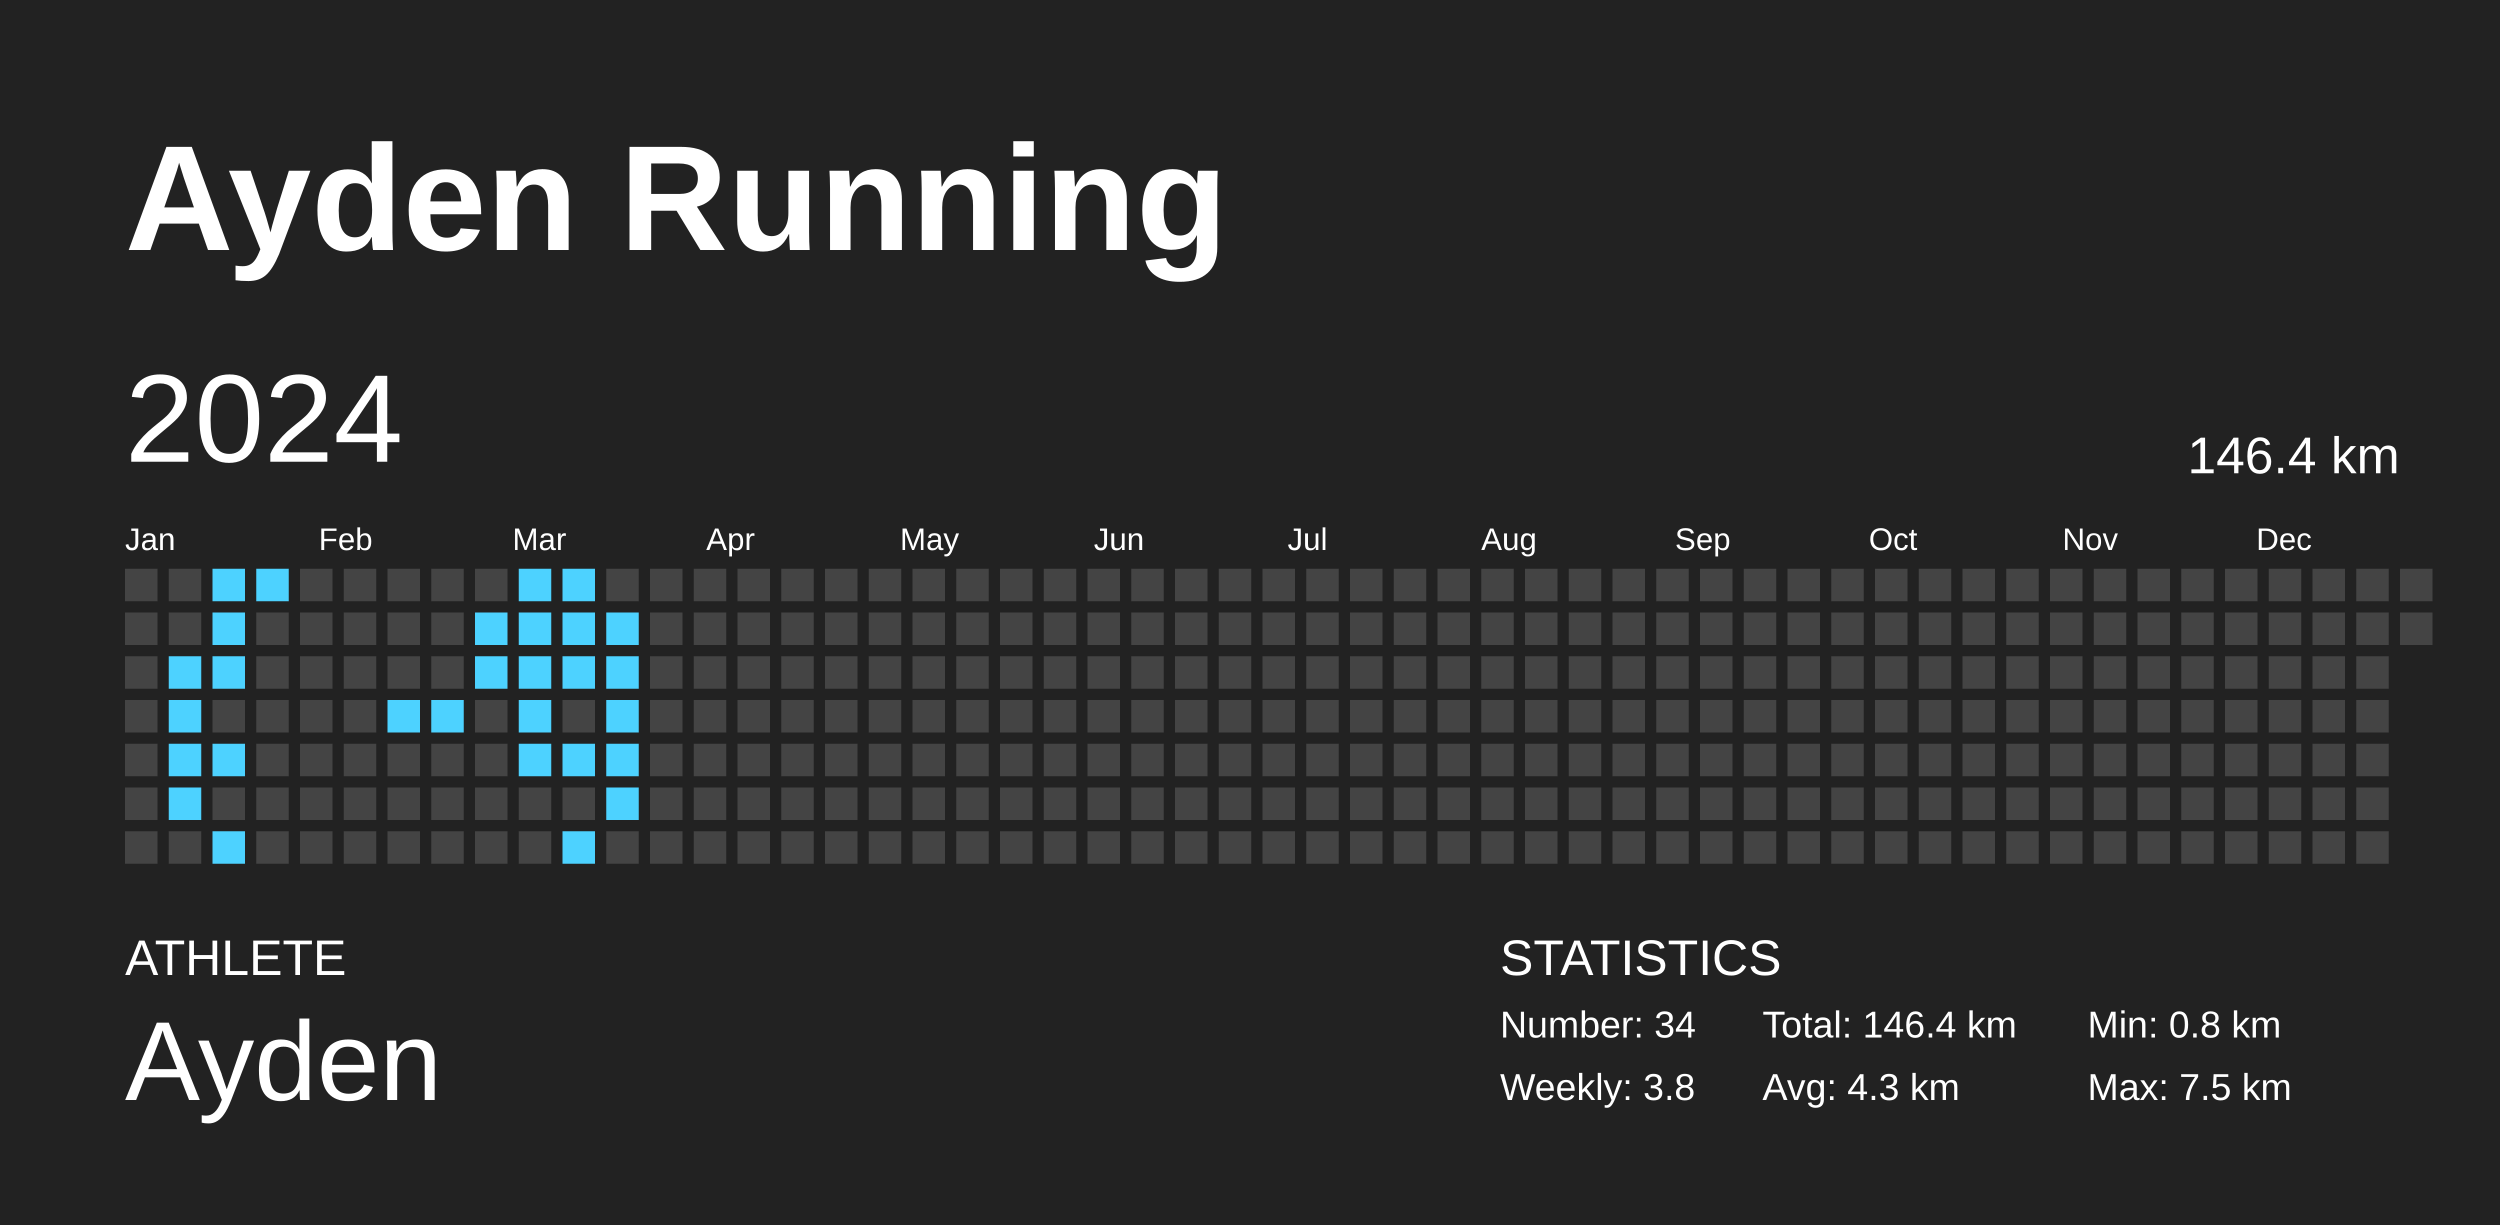
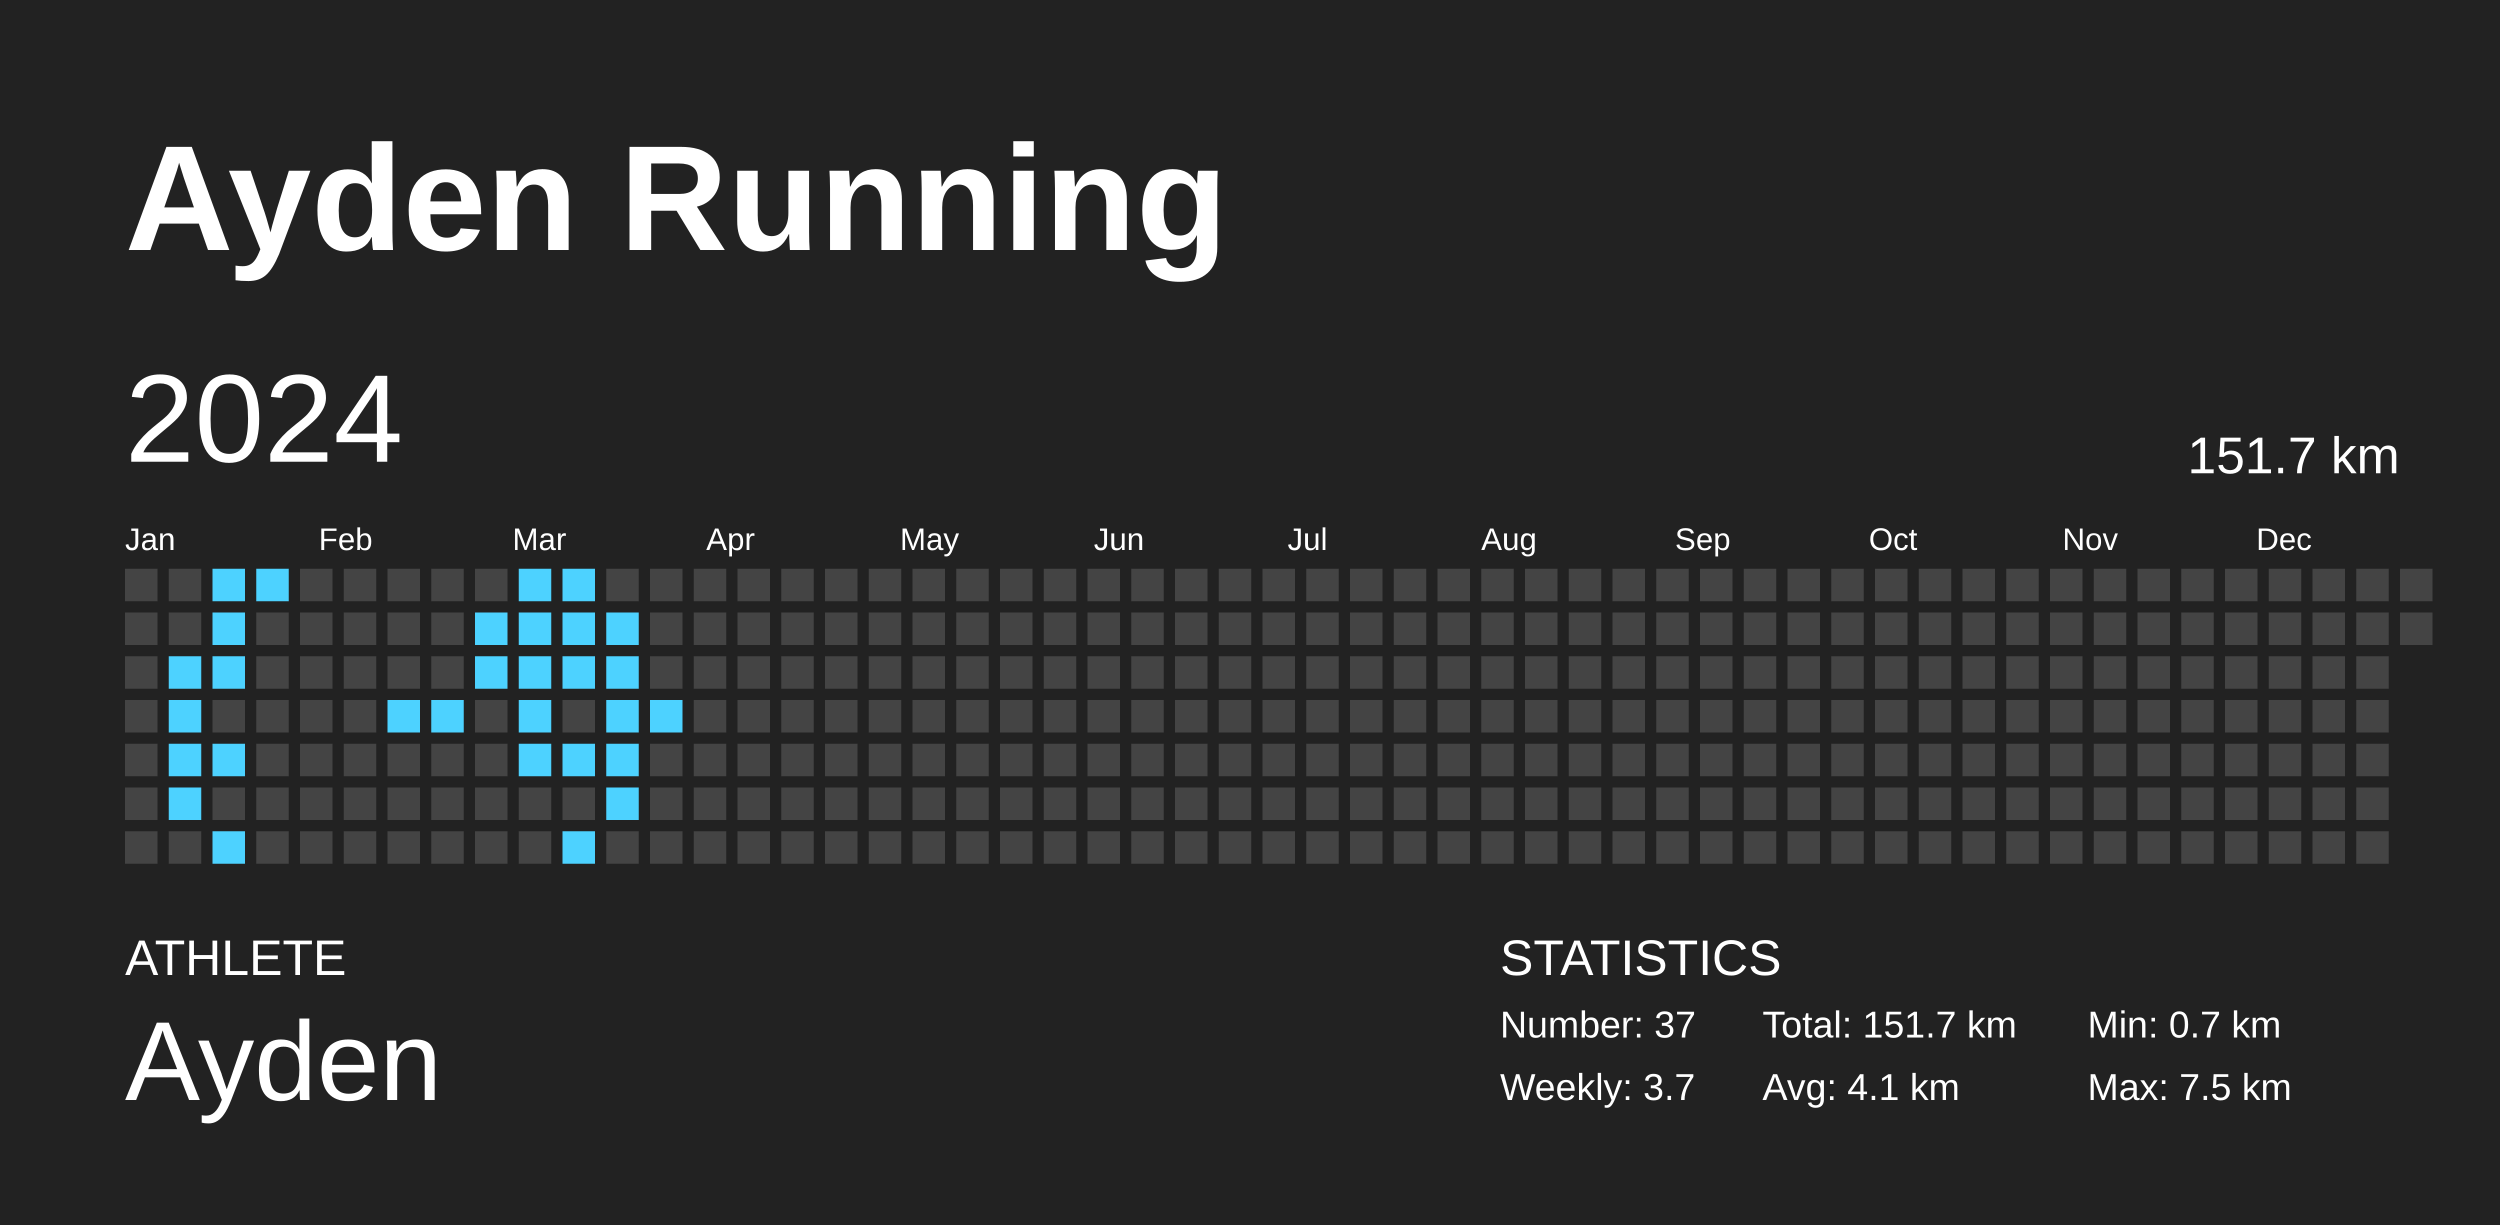
<svg xmlns="http://www.w3.org/2000/svg" baseProfile="full" height="98mm" version="1.1" viewBox="0,0,200,98" width="200mm">
  <defs />
  <rect fill="#222222" height="98" width="200" x="0" y="0" />
  <text fill="#FFFFFF" style="font-size:12px; font-family:Arial; font-weight:bold;" x="10" y="20">Ayden Running</text>
  <text fill="#FFFFFF" style="font-size:4px; font-family:Arial" x="10" y="78">ATHLETE</text>
  <text fill="#FFFFFF" style="font-size:9px; font-family:Arial" x="10" y="88">Ayden</text>
  <text fill="#FFFFFF" style="font-size:4px; font-family:Arial" x="120" y="78">STATISTICS</text>
-   <text fill="#FFFFFF" style="font-size:3px; font-family:Arial" x="120" y="83">Number: 34</text>
-   <text fill="#FFFFFF" style="font-size:3px; font-family:Arial" x="120" y="88">Weekly: 3.8</text>
-   <text fill="#FFFFFF" style="font-size:3px; font-family:Arial" x="141" y="83">Total: 146.4 km</text>
-   <text fill="#FFFFFF" style="font-size:3px; font-family:Arial" x="141" y="88">Avg: 4.3 km</text>
-   <text fill="#FFFFFF" style="font-size:3px; font-family:Arial" x="167" y="83">Min: 0.8 km</text>
+   <text fill="#FFFFFF" style="font-size:3px; font-family:Arial" x="120" y="83">Number: 37</text>
+   <text fill="#FFFFFF" style="font-size:3px; font-family:Arial" x="120" y="88">Weekly: 3.7</text>
+   <text fill="#FFFFFF" style="font-size:3px; font-family:Arial" x="141" y="83">Total: 151.7 km</text>
+   <text fill="#FFFFFF" style="font-size:3px; font-family:Arial" x="141" y="88">Avg: 4.1 km</text>
+   <text fill="#FFFFFF" style="font-size:3px; font-family:Arial" x="167" y="83">Min: 0.7 km</text>
  <text fill="#FFFFFF" style="font-size:3px; font-family:Arial" x="167" y="88">Max: 7.5 km</text>
  <text dominant-baseline="hanging" fill="#FFFFFF" style="font-size:10.0px; font-family:Arial;" x="10" y="30">2024</text>
-   <text dominant-baseline="hanging" fill="#FFFFFF" style="font-size:4.125px; font-family:Arial;" x="175" y="35">146.4 km</text>
+   <text dominant-baseline="hanging" fill="#FFFFFF" style="font-size:4.125px; font-family:Arial;" x="175" y="35">151.7 km</text>
  <text fill="#FFFFFF" style="font-size:2.5px; font-family:Arial" x="10.0" y="44">Jan</text>
  <text fill="#FFFFFF" style="font-size:2.5px; font-family:Arial" x="25.5" y="44">Feb</text>
  <text fill="#FFFFFF" style="font-size:2.5px; font-family:Arial" x="41.0" y="44">Mar</text>
  <text fill="#FFFFFF" style="font-size:2.5px; font-family:Arial" x="56.5" y="44">Apr</text>
  <text fill="#FFFFFF" style="font-size:2.5px; font-family:Arial" x="72.0" y="44">May</text>
  <text fill="#FFFFFF" style="font-size:2.5px; font-family:Arial" x="87.5" y="44">Jun</text>
  <text fill="#FFFFFF" style="font-size:2.5px; font-family:Arial" x="103.0" y="44">Jul</text>
  <text fill="#FFFFFF" style="font-size:2.5px; font-family:Arial" x="118.5" y="44">Aug</text>
  <text fill="#FFFFFF" style="font-size:2.5px; font-family:Arial" x="134.0" y="44">Sep</text>
  <text fill="#FFFFFF" style="font-size:2.5px; font-family:Arial" x="149.5" y="44">Oct</text>
  <text fill="#FFFFFF" style="font-size:2.5px; font-family:Arial" x="165.0" y="44">Nov</text>
  <text fill="#FFFFFF" style="font-size:2.5px; font-family:Arial" x="180.5" y="44">Dec</text>
  <rect fill="#444444" height="2.6" width="2.6" x="10.0" y="45.5" />
  <rect fill="#444444" height="2.6" width="2.6" x="10.0" y="49.0" />
  <rect fill="#444444" height="2.6" width="2.6" x="10.0" y="52.5" />
  <rect fill="#444444" height="2.6" width="2.6" x="10.0" y="56.0" />
  <rect fill="#444444" height="2.6" width="2.6" x="10.0" y="59.5" />
  <rect fill="#444444" height="2.6" width="2.6" x="10.0" y="63.0" />
  <rect fill="#444444" height="2.6" width="2.6" x="10.0" y="66.5" />
  <rect fill="#444444" height="2.6" width="2.6" x="13.5" y="45.5" />
  <rect fill="#444444" height="2.6" width="2.6" x="13.5" y="49.0" />
  <rect fill="#4dd2ff" height="2.6" width="2.6" x="13.5" y="52.5" />
  <rect fill="#4dd2ff" height="2.6" width="2.6" x="13.5" y="56.0" />
  <rect fill="#4dd2ff" height="2.6" width="2.6" x="13.5" y="59.5" />
  <rect fill="#4dd2ff" height="2.6" width="2.6" x="13.5" y="63.0" />
  <rect fill="#444444" height="2.6" width="2.6" x="13.5" y="66.5" />
  <rect fill="#4dd2ff" height="2.6" width="2.6" x="17.0" y="45.5" />
  <rect fill="#4dd2ff" height="2.6" width="2.6" x="17.0" y="49.0" />
  <rect fill="#4dd2ff" height="2.6" width="2.6" x="17.0" y="52.5" />
  <rect fill="#444444" height="2.6" width="2.6" x="17.0" y="56.0" />
  <rect fill="#4dd2ff" height="2.6" width="2.6" x="17.0" y="59.5" />
  <rect fill="#444444" height="2.6" width="2.6" x="17.0" y="63.0" />
  <rect fill="#4dd2ff" height="2.6" width="2.6" x="17.0" y="66.5" />
  <rect fill="#4dd2ff" height="2.6" width="2.6" x="20.5" y="45.5" />
  <rect fill="#444444" height="2.6" width="2.6" x="20.5" y="49.0" />
  <rect fill="#444444" height="2.6" width="2.6" x="20.5" y="52.5" />
  <rect fill="#444444" height="2.6" width="2.6" x="20.5" y="56.0" />
  <rect fill="#444444" height="2.6" width="2.6" x="20.5" y="59.5" />
  <rect fill="#444444" height="2.6" width="2.6" x="20.5" y="63.0" />
  <rect fill="#444444" height="2.6" width="2.6" x="20.5" y="66.5" />
  <rect fill="#444444" height="2.6" width="2.6" x="24.0" y="45.5" />
  <rect fill="#444444" height="2.6" width="2.6" x="24.0" y="49.0" />
  <rect fill="#444444" height="2.6" width="2.6" x="24.0" y="52.5" />
  <rect fill="#444444" height="2.6" width="2.6" x="24.0" y="56.0" />
  <rect fill="#444444" height="2.6" width="2.6" x="24.0" y="59.5" />
  <rect fill="#444444" height="2.6" width="2.6" x="24.0" y="63.0" />
  <rect fill="#444444" height="2.6" width="2.6" x="24.0" y="66.5" />
  <rect fill="#444444" height="2.6" width="2.6" x="27.5" y="45.5" />
  <rect fill="#444444" height="2.6" width="2.6" x="27.5" y="49.0" />
  <rect fill="#444444" height="2.6" width="2.6" x="27.5" y="52.5" />
  <rect fill="#444444" height="2.6" width="2.6" x="27.5" y="56.0" />
  <rect fill="#444444" height="2.6" width="2.6" x="27.5" y="59.5" />
  <rect fill="#444444" height="2.6" width="2.6" x="27.5" y="63.0" />
  <rect fill="#444444" height="2.6" width="2.6" x="27.5" y="66.5" />
  <rect fill="#444444" height="2.6" width="2.6" x="31.0" y="45.5" />
  <rect fill="#444444" height="2.6" width="2.6" x="31.0" y="49.0" />
  <rect fill="#444444" height="2.6" width="2.6" x="31.0" y="52.5" />
  <rect fill="#4dd2ff" height="2.6" width="2.6" x="31.0" y="56.0" />
  <rect fill="#444444" height="2.6" width="2.6" x="31.0" y="59.5" />
  <rect fill="#444444" height="2.6" width="2.6" x="31.0" y="63.0" />
  <rect fill="#444444" height="2.6" width="2.6" x="31.0" y="66.5" />
  <rect fill="#444444" height="2.6" width="2.6" x="34.5" y="45.5" />
  <rect fill="#444444" height="2.6" width="2.6" x="34.5" y="49.0" />
  <rect fill="#444444" height="2.6" width="2.6" x="34.5" y="52.5" />
  <rect fill="#4dd2ff" height="2.6" width="2.6" x="34.5" y="56.0" />
  <rect fill="#444444" height="2.6" width="2.6" x="34.5" y="59.5" />
  <rect fill="#444444" height="2.6" width="2.6" x="34.5" y="63.0" />
  <rect fill="#444444" height="2.6" width="2.6" x="34.5" y="66.5" />
  <rect fill="#444444" height="2.6" width="2.6" x="38.0" y="45.5" />
  <rect fill="#4dd2ff" height="2.6" width="2.6" x="38.0" y="49.0" />
  <rect fill="#4dd2ff" height="2.6" width="2.6" x="38.0" y="52.5" />
  <rect fill="#444444" height="2.6" width="2.6" x="38.0" y="56.0" />
  <rect fill="#444444" height="2.6" width="2.6" x="38.0" y="59.5" />
  <rect fill="#444444" height="2.6" width="2.6" x="38.0" y="63.0" />
  <rect fill="#444444" height="2.6" width="2.6" x="38.0" y="66.5" />
  <rect fill="#4dd2ff" height="2.6" width="2.6" x="41.5" y="45.5" />
  <rect fill="#4dd2ff" height="2.6" width="2.6" x="41.5" y="49.0" />
  <rect fill="#4dd2ff" height="2.6" width="2.6" x="41.5" y="52.5" />
  <rect fill="#4dd2ff" height="2.6" width="2.6" x="41.5" y="56.0" />
  <rect fill="#4dd2ff" height="2.6" width="2.6" x="41.5" y="59.5" />
  <rect fill="#444444" height="2.6" width="2.6" x="41.5" y="63.0" />
  <rect fill="#444444" height="2.6" width="2.6" x="41.5" y="66.5" />
  <rect fill="#4dd2ff" height="2.6" width="2.6" x="45.0" y="45.5" />
  <rect fill="#4dd2ff" height="2.6" width="2.6" x="45.0" y="49.0" />
  <rect fill="#4dd2ff" height="2.6" width="2.6" x="45.0" y="52.5" />
  <rect fill="#444444" height="2.6" width="2.6" x="45.0" y="56.0" />
  <rect fill="#4dd2ff" height="2.6" width="2.6" x="45.0" y="59.5" />
  <rect fill="#444444" height="2.6" width="2.6" x="45.0" y="63.0" />
  <rect fill="#4dd2ff" height="2.6" width="2.6" x="45.0" y="66.5" />
  <rect fill="#444444" height="2.6" width="2.6" x="48.5" y="45.5" />
  <rect fill="#4dd2ff" height="2.6" width="2.6" x="48.5" y="49.0" />
  <rect fill="#4dd2ff" height="2.6" width="2.6" x="48.5" y="52.5" />
  <rect fill="#4dd2ff" height="2.6" width="2.6" x="48.5" y="56.0" />
  <rect fill="#4dd2ff" height="2.6" width="2.6" x="48.5" y="59.5" />
  <rect fill="#4dd2ff" height="2.6" width="2.6" x="48.5" y="63.0" />
  <rect fill="#444444" height="2.6" width="2.6" x="48.5" y="66.5" />
  <rect fill="#444444" height="2.6" width="2.6" x="52.0" y="45.5" />
  <rect fill="#444444" height="2.6" width="2.6" x="52.0" y="49.0" />
  <rect fill="#444444" height="2.6" width="2.6" x="52.0" y="52.5" />
-   <rect fill="#444444" height="2.6" width="2.6" x="52.0" y="56.0" />
+   <rect fill="#4dd2ff" height="2.6" width="2.6" x="52.0" y="56.0" />
  <rect fill="#444444" height="2.6" width="2.6" x="52.0" y="59.5" />
  <rect fill="#444444" height="2.6" width="2.6" x="52.0" y="63.0" />
  <rect fill="#444444" height="2.6" width="2.6" x="52.0" y="66.5" />
  <rect fill="#444444" height="2.6" width="2.6" x="55.5" y="45.5" />
  <rect fill="#444444" height="2.6" width="2.6" x="55.5" y="49.0" />
  <rect fill="#444444" height="2.6" width="2.6" x="55.5" y="52.5" />
  <rect fill="#444444" height="2.6" width="2.6" x="55.5" y="56.0" />
  <rect fill="#444444" height="2.6" width="2.6" x="55.5" y="59.5" />
  <rect fill="#444444" height="2.6" width="2.6" x="55.5" y="63.0" />
  <rect fill="#444444" height="2.6" width="2.6" x="55.5" y="66.5" />
  <rect fill="#444444" height="2.6" width="2.6" x="59.0" y="45.5" />
  <rect fill="#444444" height="2.6" width="2.6" x="59.0" y="49.0" />
  <rect fill="#444444" height="2.6" width="2.6" x="59.0" y="52.5" />
  <rect fill="#444444" height="2.6" width="2.6" x="59.0" y="56.0" />
  <rect fill="#444444" height="2.6" width="2.6" x="59.0" y="59.5" />
  <rect fill="#444444" height="2.6" width="2.6" x="59.0" y="63.0" />
  <rect fill="#444444" height="2.6" width="2.6" x="59.0" y="66.5" />
  <rect fill="#444444" height="2.6" width="2.6" x="62.5" y="45.5" />
  <rect fill="#444444" height="2.6" width="2.6" x="62.5" y="49.0" />
  <rect fill="#444444" height="2.6" width="2.6" x="62.5" y="52.5" />
  <rect fill="#444444" height="2.6" width="2.6" x="62.5" y="56.0" />
  <rect fill="#444444" height="2.6" width="2.6" x="62.5" y="59.5" />
  <rect fill="#444444" height="2.6" width="2.6" x="62.5" y="63.0" />
  <rect fill="#444444" height="2.6" width="2.6" x="62.5" y="66.5" />
  <rect fill="#444444" height="2.6" width="2.6" x="66.0" y="45.5" />
  <rect fill="#444444" height="2.6" width="2.6" x="66.0" y="49.0" />
  <rect fill="#444444" height="2.6" width="2.6" x="66.0" y="52.5" />
  <rect fill="#444444" height="2.6" width="2.6" x="66.0" y="56.0" />
  <rect fill="#444444" height="2.6" width="2.6" x="66.0" y="59.5" />
  <rect fill="#444444" height="2.6" width="2.6" x="66.0" y="63.0" />
  <rect fill="#444444" height="2.6" width="2.6" x="66.0" y="66.5" />
  <rect fill="#444444" height="2.6" width="2.6" x="69.5" y="45.5" />
  <rect fill="#444444" height="2.6" width="2.6" x="69.5" y="49.0" />
  <rect fill="#444444" height="2.6" width="2.6" x="69.5" y="52.5" />
  <rect fill="#444444" height="2.6" width="2.6" x="69.5" y="56.0" />
  <rect fill="#444444" height="2.6" width="2.6" x="69.5" y="59.5" />
  <rect fill="#444444" height="2.6" width="2.6" x="69.5" y="63.0" />
  <rect fill="#444444" height="2.6" width="2.6" x="69.5" y="66.5" />
  <rect fill="#444444" height="2.6" width="2.6" x="73.0" y="45.5" />
  <rect fill="#444444" height="2.6" width="2.6" x="73.0" y="49.0" />
  <rect fill="#444444" height="2.6" width="2.6" x="73.0" y="52.5" />
  <rect fill="#444444" height="2.6" width="2.6" x="73.0" y="56.0" />
  <rect fill="#444444" height="2.6" width="2.6" x="73.0" y="59.5" />
  <rect fill="#444444" height="2.6" width="2.6" x="73.0" y="63.0" />
  <rect fill="#444444" height="2.6" width="2.6" x="73.0" y="66.5" />
  <rect fill="#444444" height="2.6" width="2.6" x="76.5" y="45.5" />
  <rect fill="#444444" height="2.6" width="2.6" x="76.5" y="49.0" />
  <rect fill="#444444" height="2.6" width="2.6" x="76.5" y="52.5" />
  <rect fill="#444444" height="2.6" width="2.6" x="76.5" y="56.0" />
  <rect fill="#444444" height="2.6" width="2.6" x="76.5" y="59.5" />
  <rect fill="#444444" height="2.6" width="2.6" x="76.5" y="63.0" />
  <rect fill="#444444" height="2.6" width="2.6" x="76.5" y="66.5" />
  <rect fill="#444444" height="2.6" width="2.6" x="80.0" y="45.5" />
  <rect fill="#444444" height="2.6" width="2.6" x="80.0" y="49.0" />
  <rect fill="#444444" height="2.6" width="2.6" x="80.0" y="52.5" />
  <rect fill="#444444" height="2.6" width="2.6" x="80.0" y="56.0" />
  <rect fill="#444444" height="2.6" width="2.6" x="80.0" y="59.5" />
  <rect fill="#444444" height="2.6" width="2.6" x="80.0" y="63.0" />
  <rect fill="#444444" height="2.6" width="2.6" x="80.0" y="66.5" />
  <rect fill="#444444" height="2.6" width="2.6" x="83.5" y="45.5" />
  <rect fill="#444444" height="2.6" width="2.6" x="83.5" y="49.0" />
  <rect fill="#444444" height="2.6" width="2.6" x="83.5" y="52.5" />
  <rect fill="#444444" height="2.6" width="2.6" x="83.5" y="56.0" />
  <rect fill="#444444" height="2.6" width="2.6" x="83.5" y="59.5" />
  <rect fill="#444444" height="2.6" width="2.6" x="83.5" y="63.0" />
  <rect fill="#444444" height="2.6" width="2.6" x="83.5" y="66.5" />
  <rect fill="#444444" height="2.6" width="2.6" x="87.0" y="45.5" />
  <rect fill="#444444" height="2.6" width="2.6" x="87.0" y="49.0" />
  <rect fill="#444444" height="2.6" width="2.6" x="87.0" y="52.5" />
  <rect fill="#444444" height="2.6" width="2.6" x="87.0" y="56.0" />
  <rect fill="#444444" height="2.6" width="2.6" x="87.0" y="59.5" />
  <rect fill="#444444" height="2.6" width="2.6" x="87.0" y="63.0" />
  <rect fill="#444444" height="2.6" width="2.6" x="87.0" y="66.5" />
  <rect fill="#444444" height="2.6" width="2.6" x="90.5" y="45.5" />
  <rect fill="#444444" height="2.6" width="2.6" x="90.5" y="49.0" />
  <rect fill="#444444" height="2.6" width="2.6" x="90.5" y="52.5" />
  <rect fill="#444444" height="2.6" width="2.6" x="90.5" y="56.0" />
  <rect fill="#444444" height="2.6" width="2.6" x="90.5" y="59.5" />
  <rect fill="#444444" height="2.6" width="2.6" x="90.5" y="63.0" />
  <rect fill="#444444" height="2.6" width="2.6" x="90.5" y="66.5" />
  <rect fill="#444444" height="2.6" width="2.6" x="94.0" y="45.5" />
  <rect fill="#444444" height="2.6" width="2.6" x="94.0" y="49.0" />
  <rect fill="#444444" height="2.6" width="2.6" x="94.0" y="52.5" />
  <rect fill="#444444" height="2.6" width="2.6" x="94.0" y="56.0" />
  <rect fill="#444444" height="2.6" width="2.6" x="94.0" y="59.5" />
  <rect fill="#444444" height="2.6" width="2.6" x="94.0" y="63.0" />
  <rect fill="#444444" height="2.6" width="2.6" x="94.0" y="66.5" />
  <rect fill="#444444" height="2.6" width="2.6" x="97.5" y="45.5" />
  <rect fill="#444444" height="2.6" width="2.6" x="97.5" y="49.0" />
  <rect fill="#444444" height="2.6" width="2.6" x="97.5" y="52.5" />
  <rect fill="#444444" height="2.6" width="2.6" x="97.5" y="56.0" />
  <rect fill="#444444" height="2.6" width="2.6" x="97.5" y="59.5" />
  <rect fill="#444444" height="2.6" width="2.6" x="97.5" y="63.0" />
  <rect fill="#444444" height="2.6" width="2.6" x="97.5" y="66.5" />
  <rect fill="#444444" height="2.6" width="2.6" x="101.0" y="45.5" />
  <rect fill="#444444" height="2.6" width="2.6" x="101.0" y="49.0" />
  <rect fill="#444444" height="2.6" width="2.6" x="101.0" y="52.5" />
  <rect fill="#444444" height="2.6" width="2.6" x="101.0" y="56.0" />
  <rect fill="#444444" height="2.6" width="2.6" x="101.0" y="59.5" />
  <rect fill="#444444" height="2.6" width="2.6" x="101.0" y="63.0" />
  <rect fill="#444444" height="2.6" width="2.6" x="101.0" y="66.5" />
  <rect fill="#444444" height="2.6" width="2.6" x="104.5" y="45.5" />
  <rect fill="#444444" height="2.6" width="2.6" x="104.5" y="49.0" />
  <rect fill="#444444" height="2.6" width="2.6" x="104.5" y="52.5" />
  <rect fill="#444444" height="2.6" width="2.6" x="104.5" y="56.0" />
  <rect fill="#444444" height="2.6" width="2.6" x="104.5" y="59.5" />
  <rect fill="#444444" height="2.6" width="2.6" x="104.5" y="63.0" />
  <rect fill="#444444" height="2.6" width="2.6" x="104.5" y="66.5" />
  <rect fill="#444444" height="2.6" width="2.6" x="108.0" y="45.5" />
  <rect fill="#444444" height="2.6" width="2.6" x="108.0" y="49.0" />
  <rect fill="#444444" height="2.6" width="2.6" x="108.0" y="52.5" />
  <rect fill="#444444" height="2.6" width="2.6" x="108.0" y="56.0" />
  <rect fill="#444444" height="2.6" width="2.6" x="108.0" y="59.5" />
  <rect fill="#444444" height="2.6" width="2.6" x="108.0" y="63.0" />
  <rect fill="#444444" height="2.6" width="2.6" x="108.0" y="66.5" />
  <rect fill="#444444" height="2.6" width="2.6" x="111.5" y="45.5" />
  <rect fill="#444444" height="2.6" width="2.6" x="111.5" y="49.0" />
  <rect fill="#444444" height="2.6" width="2.6" x="111.5" y="52.5" />
  <rect fill="#444444" height="2.6" width="2.6" x="111.5" y="56.0" />
  <rect fill="#444444" height="2.6" width="2.6" x="111.5" y="59.5" />
  <rect fill="#444444" height="2.6" width="2.6" x="111.5" y="63.0" />
  <rect fill="#444444" height="2.6" width="2.6" x="111.5" y="66.5" />
  <rect fill="#444444" height="2.6" width="2.6" x="115.0" y="45.5" />
  <rect fill="#444444" height="2.6" width="2.6" x="115.0" y="49.0" />
  <rect fill="#444444" height="2.6" width="2.6" x="115.0" y="52.5" />
  <rect fill="#444444" height="2.6" width="2.6" x="115.0" y="56.0" />
  <rect fill="#444444" height="2.6" width="2.6" x="115.0" y="59.5" />
  <rect fill="#444444" height="2.6" width="2.6" x="115.0" y="63.0" />
  <rect fill="#444444" height="2.6" width="2.6" x="115.0" y="66.5" />
  <rect fill="#444444" height="2.6" width="2.6" x="118.5" y="45.5" />
  <rect fill="#444444" height="2.6" width="2.6" x="118.5" y="49.0" />
  <rect fill="#444444" height="2.6" width="2.6" x="118.5" y="52.5" />
  <rect fill="#444444" height="2.6" width="2.6" x="118.5" y="56.0" />
  <rect fill="#444444" height="2.6" width="2.6" x="118.5" y="59.5" />
  <rect fill="#444444" height="2.6" width="2.6" x="118.5" y="63.0" />
  <rect fill="#444444" height="2.6" width="2.6" x="118.5" y="66.5" />
  <rect fill="#444444" height="2.6" width="2.6" x="122.0" y="45.5" />
  <rect fill="#444444" height="2.6" width="2.6" x="122.0" y="49.0" />
  <rect fill="#444444" height="2.6" width="2.6" x="122.0" y="52.5" />
  <rect fill="#444444" height="2.6" width="2.6" x="122.0" y="56.0" />
  <rect fill="#444444" height="2.6" width="2.6" x="122.0" y="59.5" />
  <rect fill="#444444" height="2.6" width="2.6" x="122.0" y="63.0" />
  <rect fill="#444444" height="2.6" width="2.6" x="122.0" y="66.5" />
  <rect fill="#444444" height="2.6" width="2.6" x="125.5" y="45.5" />
  <rect fill="#444444" height="2.6" width="2.6" x="125.5" y="49.0" />
  <rect fill="#444444" height="2.6" width="2.6" x="125.5" y="52.5" />
  <rect fill="#444444" height="2.6" width="2.6" x="125.5" y="56.0" />
  <rect fill="#444444" height="2.6" width="2.6" x="125.5" y="59.5" />
  <rect fill="#444444" height="2.6" width="2.6" x="125.5" y="63.0" />
  <rect fill="#444444" height="2.6" width="2.6" x="125.5" y="66.5" />
  <rect fill="#444444" height="2.6" width="2.6" x="129.0" y="45.5" />
  <rect fill="#444444" height="2.6" width="2.6" x="129.0" y="49.0" />
  <rect fill="#444444" height="2.6" width="2.6" x="129.0" y="52.5" />
  <rect fill="#444444" height="2.6" width="2.6" x="129.0" y="56.0" />
  <rect fill="#444444" height="2.6" width="2.6" x="129.0" y="59.5" />
  <rect fill="#444444" height="2.6" width="2.6" x="129.0" y="63.0" />
  <rect fill="#444444" height="2.6" width="2.6" x="129.0" y="66.5" />
  <rect fill="#444444" height="2.6" width="2.6" x="132.5" y="45.5" />
  <rect fill="#444444" height="2.6" width="2.6" x="132.5" y="49.0" />
  <rect fill="#444444" height="2.6" width="2.6" x="132.5" y="52.5" />
  <rect fill="#444444" height="2.6" width="2.6" x="132.5" y="56.0" />
  <rect fill="#444444" height="2.6" width="2.6" x="132.5" y="59.5" />
  <rect fill="#444444" height="2.6" width="2.6" x="132.5" y="63.0" />
  <rect fill="#444444" height="2.6" width="2.6" x="132.5" y="66.5" />
  <rect fill="#444444" height="2.6" width="2.6" x="136.0" y="45.5" />
  <rect fill="#444444" height="2.6" width="2.6" x="136.0" y="49.0" />
  <rect fill="#444444" height="2.6" width="2.6" x="136.0" y="52.5" />
  <rect fill="#444444" height="2.6" width="2.6" x="136.0" y="56.0" />
  <rect fill="#444444" height="2.6" width="2.6" x="136.0" y="59.5" />
  <rect fill="#444444" height="2.6" width="2.6" x="136.0" y="63.0" />
  <rect fill="#444444" height="2.6" width="2.6" x="136.0" y="66.5" />
  <rect fill="#444444" height="2.6" width="2.6" x="139.5" y="45.5" />
  <rect fill="#444444" height="2.6" width="2.6" x="139.5" y="49.0" />
  <rect fill="#444444" height="2.6" width="2.6" x="139.5" y="52.5" />
  <rect fill="#444444" height="2.6" width="2.6" x="139.5" y="56.0" />
  <rect fill="#444444" height="2.6" width="2.6" x="139.5" y="59.5" />
  <rect fill="#444444" height="2.6" width="2.6" x="139.5" y="63.0" />
  <rect fill="#444444" height="2.6" width="2.6" x="139.5" y="66.5" />
  <rect fill="#444444" height="2.6" width="2.6" x="143.0" y="45.5" />
  <rect fill="#444444" height="2.6" width="2.6" x="143.0" y="49.0" />
  <rect fill="#444444" height="2.6" width="2.6" x="143.0" y="52.5" />
  <rect fill="#444444" height="2.6" width="2.6" x="143.0" y="56.0" />
  <rect fill="#444444" height="2.6" width="2.6" x="143.0" y="59.5" />
  <rect fill="#444444" height="2.6" width="2.6" x="143.0" y="63.0" />
  <rect fill="#444444" height="2.6" width="2.6" x="143.0" y="66.5" />
  <rect fill="#444444" height="2.6" width="2.6" x="146.5" y="45.5" />
  <rect fill="#444444" height="2.6" width="2.6" x="146.5" y="49.0" />
  <rect fill="#444444" height="2.6" width="2.6" x="146.5" y="52.5" />
  <rect fill="#444444" height="2.6" width="2.6" x="146.5" y="56.0" />
  <rect fill="#444444" height="2.6" width="2.6" x="146.5" y="59.5" />
  <rect fill="#444444" height="2.6" width="2.6" x="146.5" y="63.0" />
  <rect fill="#444444" height="2.6" width="2.6" x="146.5" y="66.5" />
  <rect fill="#444444" height="2.6" width="2.6" x="150.0" y="45.5" />
  <rect fill="#444444" height="2.6" width="2.6" x="150.0" y="49.0" />
  <rect fill="#444444" height="2.6" width="2.6" x="150.0" y="52.5" />
  <rect fill="#444444" height="2.6" width="2.6" x="150.0" y="56.0" />
  <rect fill="#444444" height="2.6" width="2.6" x="150.0" y="59.5" />
  <rect fill="#444444" height="2.6" width="2.6" x="150.0" y="63.0" />
  <rect fill="#444444" height="2.6" width="2.6" x="150.0" y="66.5" />
  <rect fill="#444444" height="2.6" width="2.6" x="153.5" y="45.5" />
  <rect fill="#444444" height="2.6" width="2.6" x="153.5" y="49.0" />
  <rect fill="#444444" height="2.6" width="2.6" x="153.5" y="52.5" />
  <rect fill="#444444" height="2.6" width="2.6" x="153.5" y="56.0" />
  <rect fill="#444444" height="2.6" width="2.6" x="153.5" y="59.5" />
  <rect fill="#444444" height="2.6" width="2.6" x="153.5" y="63.0" />
  <rect fill="#444444" height="2.6" width="2.6" x="153.5" y="66.5" />
  <rect fill="#444444" height="2.6" width="2.6" x="157.0" y="45.5" />
  <rect fill="#444444" height="2.6" width="2.6" x="157.0" y="49.0" />
  <rect fill="#444444" height="2.6" width="2.6" x="157.0" y="52.5" />
  <rect fill="#444444" height="2.6" width="2.6" x="157.0" y="56.0" />
  <rect fill="#444444" height="2.6" width="2.6" x="157.0" y="59.5" />
  <rect fill="#444444" height="2.6" width="2.6" x="157.0" y="63.0" />
  <rect fill="#444444" height="2.6" width="2.6" x="157.0" y="66.5" />
  <rect fill="#444444" height="2.6" width="2.6" x="160.5" y="45.5" />
  <rect fill="#444444" height="2.6" width="2.6" x="160.5" y="49.0" />
  <rect fill="#444444" height="2.6" width="2.6" x="160.5" y="52.5" />
  <rect fill="#444444" height="2.6" width="2.6" x="160.5" y="56.0" />
  <rect fill="#444444" height="2.6" width="2.6" x="160.5" y="59.5" />
  <rect fill="#444444" height="2.6" width="2.6" x="160.5" y="63.0" />
  <rect fill="#444444" height="2.6" width="2.6" x="160.5" y="66.5" />
  <rect fill="#444444" height="2.6" width="2.6" x="164.0" y="45.5" />
  <rect fill="#444444" height="2.6" width="2.6" x="164.0" y="49.0" />
  <rect fill="#444444" height="2.6" width="2.6" x="164.0" y="52.5" />
  <rect fill="#444444" height="2.6" width="2.6" x="164.0" y="56.0" />
  <rect fill="#444444" height="2.6" width="2.6" x="164.0" y="59.5" />
  <rect fill="#444444" height="2.6" width="2.6" x="164.0" y="63.0" />
  <rect fill="#444444" height="2.6" width="2.6" x="164.0" y="66.5" />
  <rect fill="#444444" height="2.6" width="2.6" x="167.5" y="45.5" />
  <rect fill="#444444" height="2.6" width="2.6" x="167.5" y="49.0" />
  <rect fill="#444444" height="2.6" width="2.6" x="167.5" y="52.5" />
  <rect fill="#444444" height="2.6" width="2.6" x="167.5" y="56.0" />
  <rect fill="#444444" height="2.6" width="2.6" x="167.5" y="59.5" />
  <rect fill="#444444" height="2.6" width="2.6" x="167.5" y="63.0" />
  <rect fill="#444444" height="2.6" width="2.6" x="167.5" y="66.5" />
  <rect fill="#444444" height="2.6" width="2.6" x="171.0" y="45.5" />
  <rect fill="#444444" height="2.6" width="2.6" x="171.0" y="49.0" />
  <rect fill="#444444" height="2.6" width="2.6" x="171.0" y="52.5" />
  <rect fill="#444444" height="2.6" width="2.6" x="171.0" y="56.0" />
  <rect fill="#444444" height="2.6" width="2.6" x="171.0" y="59.5" />
  <rect fill="#444444" height="2.6" width="2.6" x="171.0" y="63.0" />
  <rect fill="#444444" height="2.6" width="2.6" x="171.0" y="66.5" />
  <rect fill="#444444" height="2.6" width="2.6" x="174.5" y="45.5" />
  <rect fill="#444444" height="2.6" width="2.6" x="174.5" y="49.0" />
  <rect fill="#444444" height="2.6" width="2.6" x="174.5" y="52.5" />
  <rect fill="#444444" height="2.6" width="2.6" x="174.5" y="56.0" />
  <rect fill="#444444" height="2.6" width="2.6" x="174.5" y="59.5" />
  <rect fill="#444444" height="2.6" width="2.6" x="174.5" y="63.0" />
  <rect fill="#444444" height="2.6" width="2.6" x="174.5" y="66.5" />
  <rect fill="#444444" height="2.6" width="2.6" x="178.0" y="45.5" />
  <rect fill="#444444" height="2.6" width="2.6" x="178.0" y="49.0" />
  <rect fill="#444444" height="2.6" width="2.6" x="178.0" y="52.5" />
  <rect fill="#444444" height="2.6" width="2.6" x="178.0" y="56.0" />
  <rect fill="#444444" height="2.6" width="2.6" x="178.0" y="59.5" />
  <rect fill="#444444" height="2.6" width="2.6" x="178.0" y="63.0" />
  <rect fill="#444444" height="2.6" width="2.6" x="178.0" y="66.5" />
  <rect fill="#444444" height="2.6" width="2.6" x="181.5" y="45.5" />
  <rect fill="#444444" height="2.6" width="2.6" x="181.5" y="49.0" />
  <rect fill="#444444" height="2.6" width="2.6" x="181.5" y="52.5" />
  <rect fill="#444444" height="2.6" width="2.6" x="181.5" y="56.0" />
  <rect fill="#444444" height="2.6" width="2.6" x="181.5" y="59.5" />
  <rect fill="#444444" height="2.6" width="2.6" x="181.5" y="63.0" />
  <rect fill="#444444" height="2.6" width="2.6" x="181.5" y="66.5" />
  <rect fill="#444444" height="2.6" width="2.6" x="185.0" y="45.5" />
  <rect fill="#444444" height="2.6" width="2.6" x="185.0" y="49.0" />
  <rect fill="#444444" height="2.6" width="2.6" x="185.0" y="52.5" />
  <rect fill="#444444" height="2.6" width="2.6" x="185.0" y="56.0" />
  <rect fill="#444444" height="2.6" width="2.6" x="185.0" y="59.5" />
  <rect fill="#444444" height="2.6" width="2.6" x="185.0" y="63.0" />
  <rect fill="#444444" height="2.6" width="2.6" x="185.0" y="66.5" />
  <rect fill="#444444" height="2.6" width="2.6" x="188.5" y="45.5" />
  <rect fill="#444444" height="2.6" width="2.6" x="188.5" y="49.0" />
  <rect fill="#444444" height="2.6" width="2.6" x="188.5" y="52.5" />
  <rect fill="#444444" height="2.6" width="2.6" x="188.5" y="56.0" />
  <rect fill="#444444" height="2.6" width="2.6" x="188.5" y="59.5" />
  <rect fill="#444444" height="2.6" width="2.6" x="188.5" y="63.0" />
  <rect fill="#444444" height="2.6" width="2.6" x="188.5" y="66.5" />
  <rect fill="#444444" height="2.6" width="2.6" x="192.0" y="45.5" />
  <rect fill="#444444" height="2.6" width="2.6" x="192.0" y="49.0" />
</svg>
